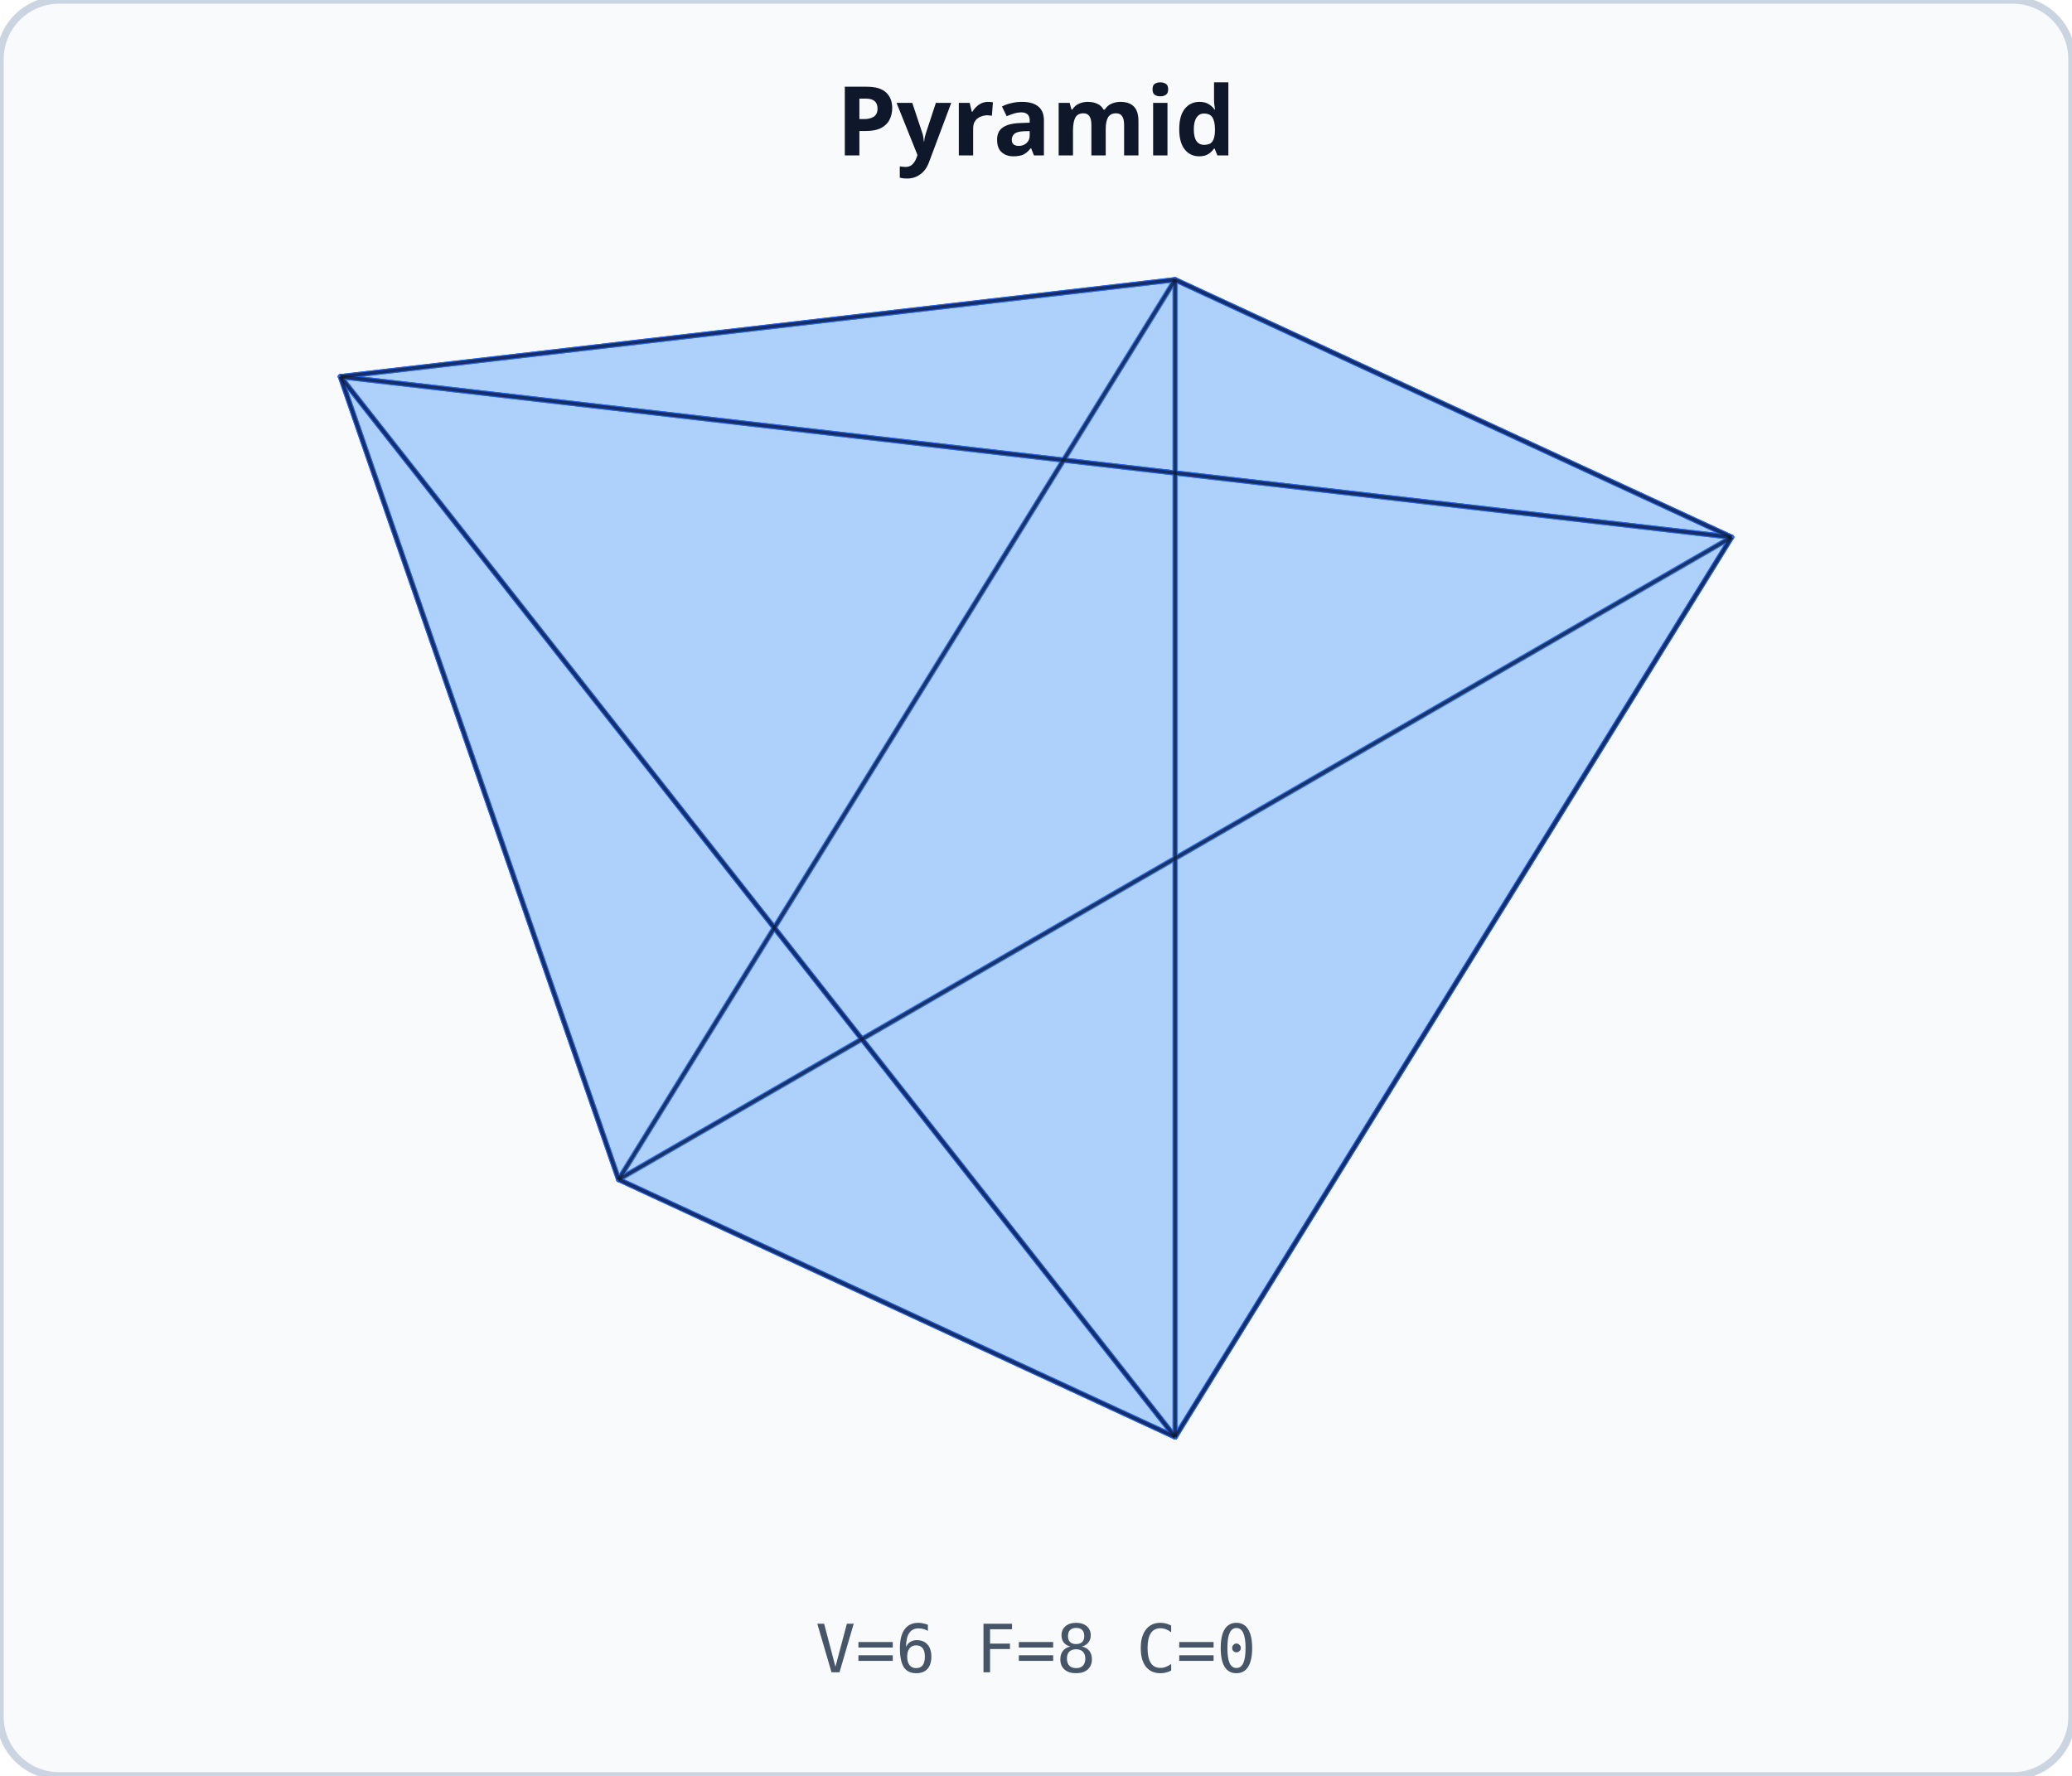
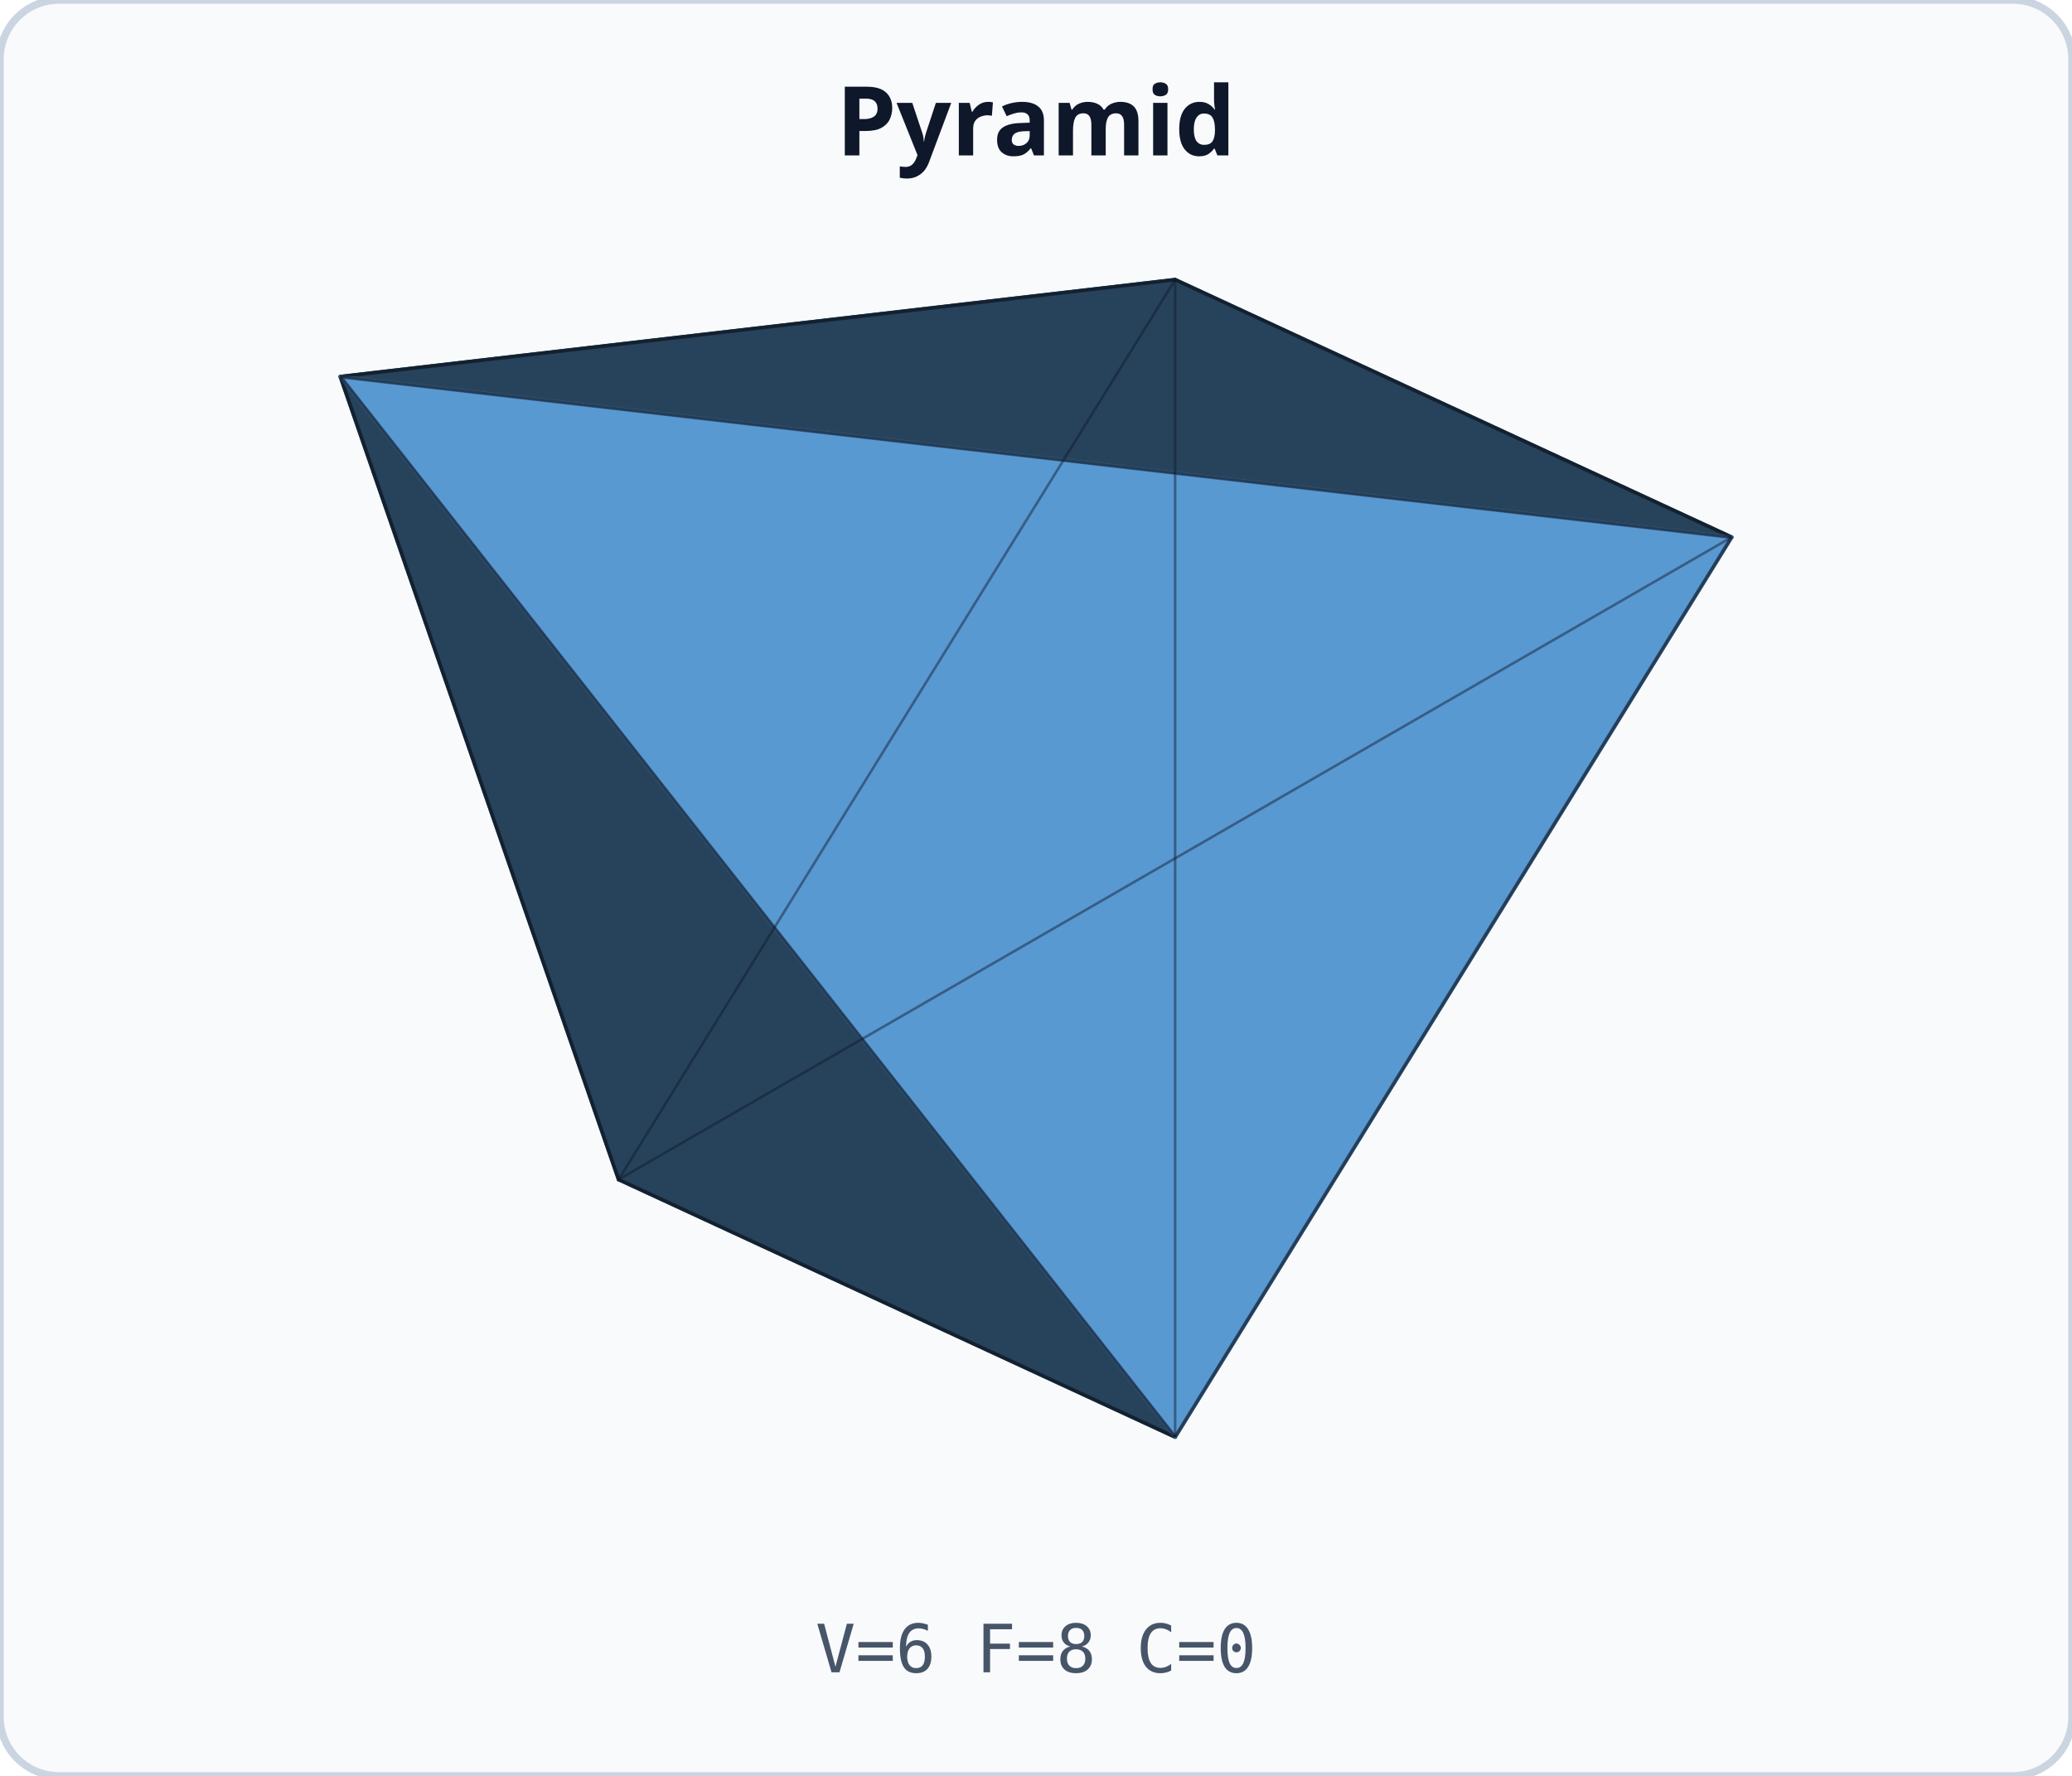
<svg xmlns="http://www.w3.org/2000/svg" width="280" height="240" viewBox="0 0 280 240" role="img" aria-labelledby="panel-title">
  <rect width="100%" height="100%" fill="white" />
  <g>
    <rect x="0.0" y="0.0" width="280.0" height="240.0" rx="8" fill="#f8fafc" stroke="#cbd5e1" />
    <text x="140.0" y="21.0" text-anchor="middle" font-family="sans-serif" font-size="13" font-weight="600" fill="#0f172a">Pyramid</text>
-     <g stroke="#2563eb" stroke-width="0.7" stroke-linejoin="round">
-       <polygon points="158.8,116.0 83.6,159.4 158.8,37.8" fill="#60a5fa" fill-opacity="0.28" />
-       <polygon points="46.0,50.9 158.8,37.8 83.6,159.4" fill="#60a5fa" fill-opacity="0.28" />
-       <polygon points="158.8,116.0 158.8,37.8 234.0,72.6" fill="#60a5fa" fill-opacity="0.28" />
-       <polygon points="158.8,116.0 158.8,194.2 83.6,159.4" fill="#60a5fa" fill-opacity="0.28" />
-       <polygon points="46.0,50.9 234.0,72.6 158.8,37.8" fill="#60a5fa" fill-opacity="0.28" />
-       <polygon points="46.0,50.9 83.6,159.4 158.8,194.2" fill="#60a5fa" fill-opacity="0.28" />
-       <polygon points="158.8,116.0 234.0,72.6 158.8,194.2" fill="#60a5fa" fill-opacity="0.28" />
-       <polygon points="46.0,50.9 158.8,194.2 234.0,72.6" fill="#60a5fa" fill-opacity="0.28" />
+     <g stroke-linejoin="round">
+       <polygon points="158.8,116.0 83.6,159.4 158.8,37.8" fill="#3e6991" stroke="#253f57" stroke-width="0.5" />
+       <polygon points="46.0,50.9 158.8,37.8 83.6,159.4" fill="#385f83" stroke="#21394f" stroke-width="0.5" />
+       <polygon points="158.8,116.0 158.8,37.8 234.0,72.6" fill="#3e6991" stroke="#253f57" stroke-width="0.5" />
+       <polygon points="158.8,116.0 158.8,194.2 83.6,159.4" fill="#3e6991" stroke="#253f57" stroke-width="0.5" />
+       <polygon points="46.0,50.9 234.0,72.6 158.8,37.8" fill="#27435c" stroke="#172837" stroke-width="0.5" />
+       <polygon points="46.0,50.9 83.6,159.4 158.8,194.2" fill="#27435c" stroke="#172837" stroke-width="0.5" />
+       <polygon points="158.8,116.0 234.0,72.6 158.8,194.2" fill="#3e6991" stroke="#253f57" stroke-width="0.5" />
+       <polygon points="46.0,50.9 158.8,194.2 234.0,72.6" fill="#5999d2" stroke="#355b7e" stroke-width="0.5" />
    </g>
-     <g stroke="#0f172a" stroke-width="0.45" stroke-opacity="0.68">
+     <g stroke="#0f172a" stroke-width="0.35" stroke-opacity="0.45">
      <line x1="46.0" y1="50.9" x2="234.0" y2="72.6" />
      <line x1="46.0" y1="50.9" x2="158.8" y2="194.2" />
      <line x1="46.0" y1="50.9" x2="83.6" y2="159.4" />
      <line x1="46.0" y1="50.9" x2="158.8" y2="37.8" />
      <line x1="234.0" y1="72.6" x2="158.8" y2="194.2" />
      <line x1="234.0" y1="72.6" x2="158.8" y2="37.8" />
      <line x1="234.0" y1="72.6" x2="158.8" y2="116.0" />
      <line x1="158.8" y1="194.2" x2="83.6" y2="159.4" />
      <line x1="158.8" y1="194.2" x2="158.8" y2="116.0" />
      <line x1="83.6" y1="159.4" x2="158.8" y2="37.8" />
      <line x1="83.6" y1="159.4" x2="158.8" y2="116.0" />
      <line x1="158.8" y1="37.8" x2="158.8" y2="116.0" />
    </g>
    <text x="140.0" y="226.0" text-anchor="middle" font-family="monospace" font-size="9" fill="#475569">V=6 F=8 C=0</text>
  </g>
</svg>
